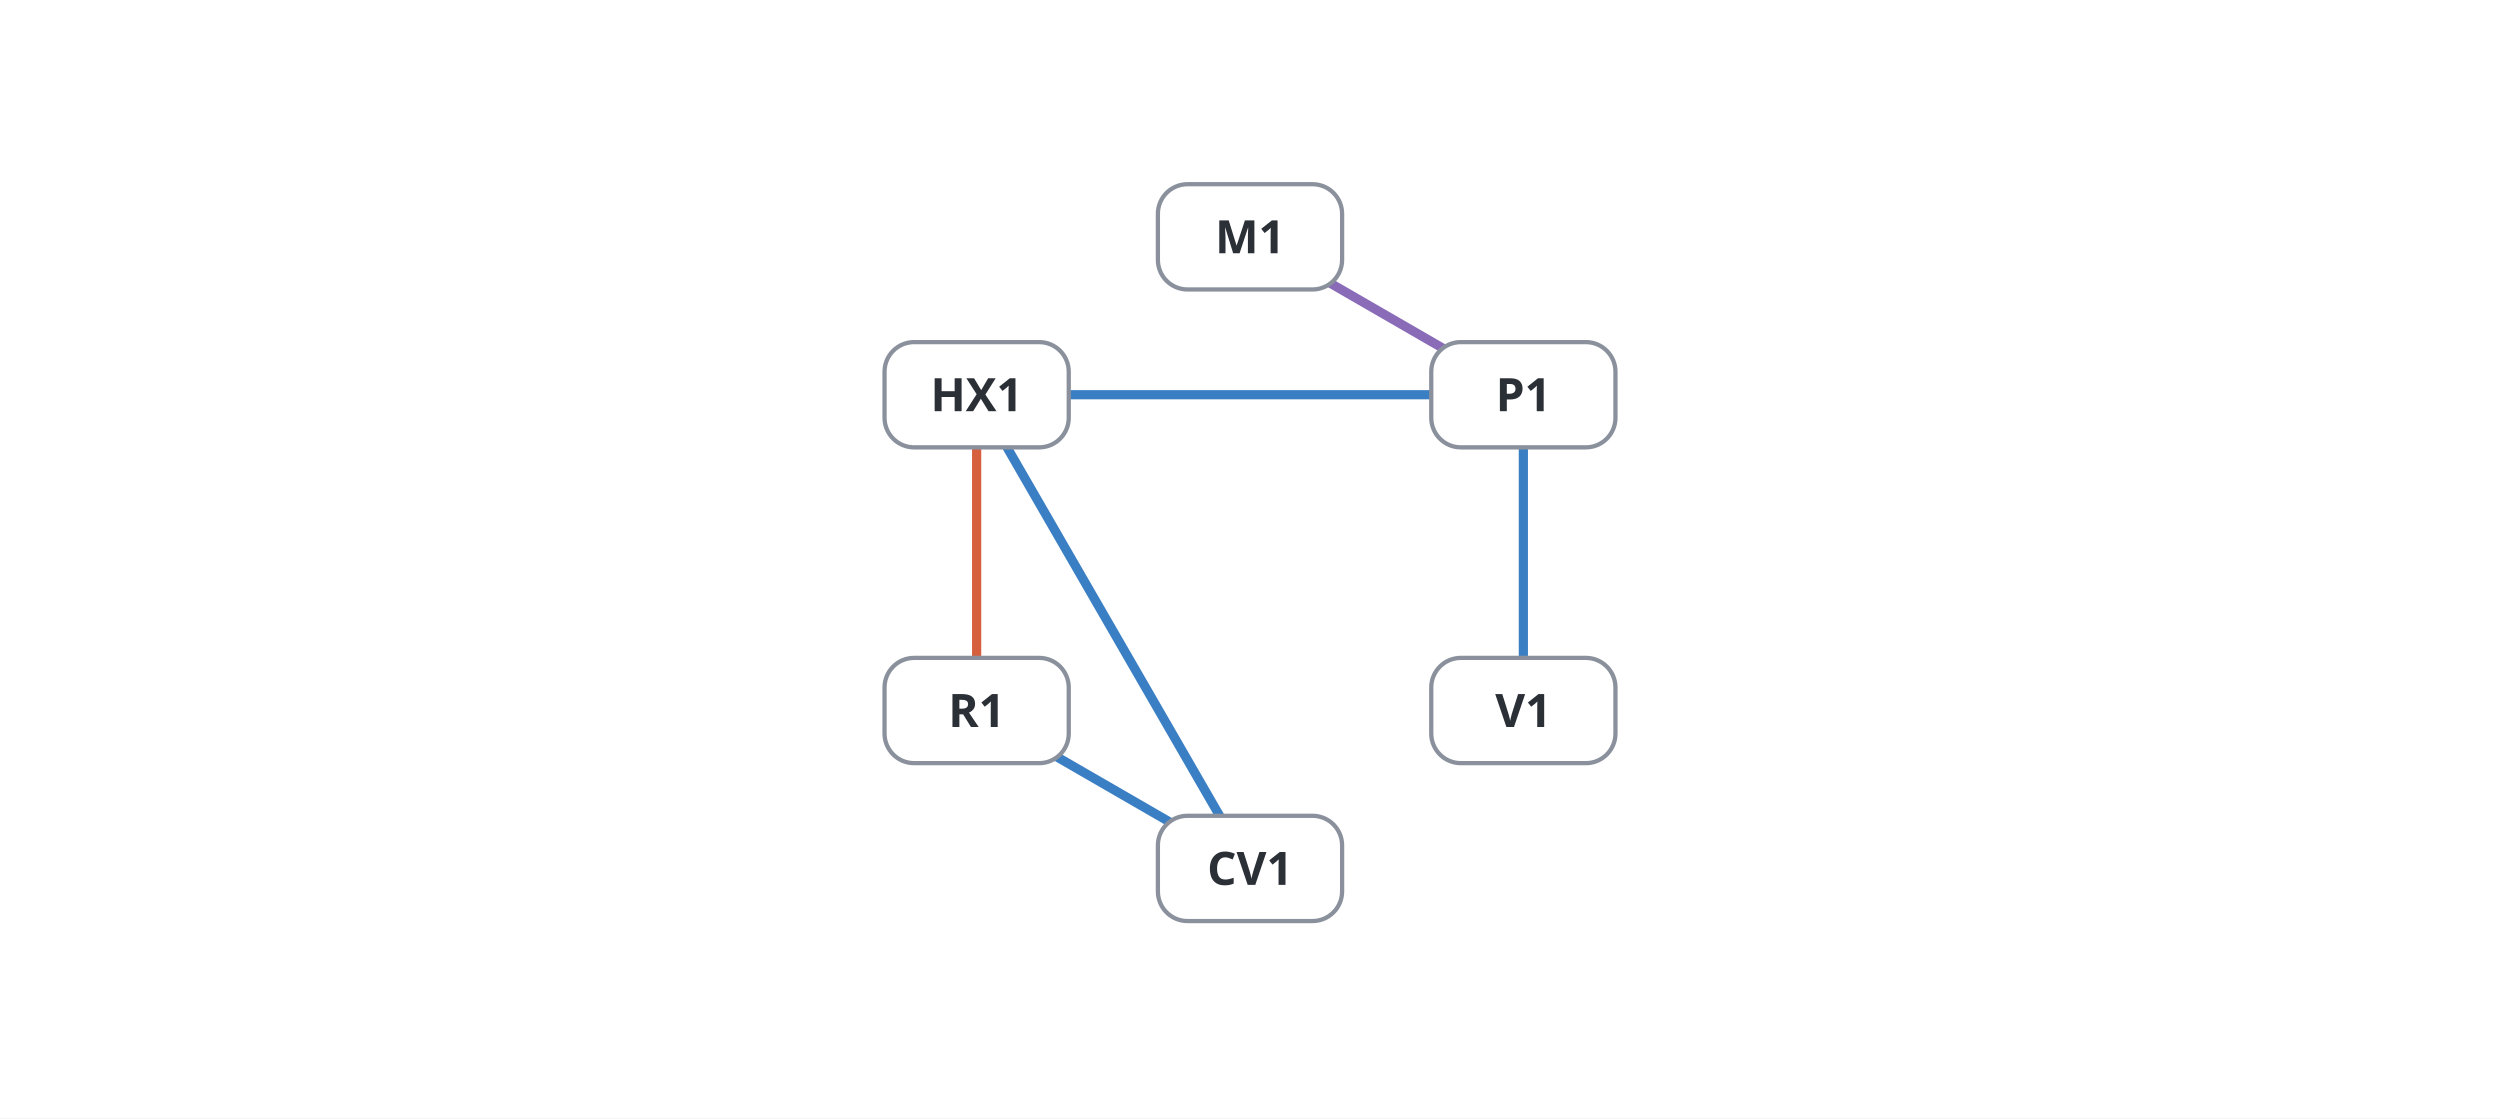
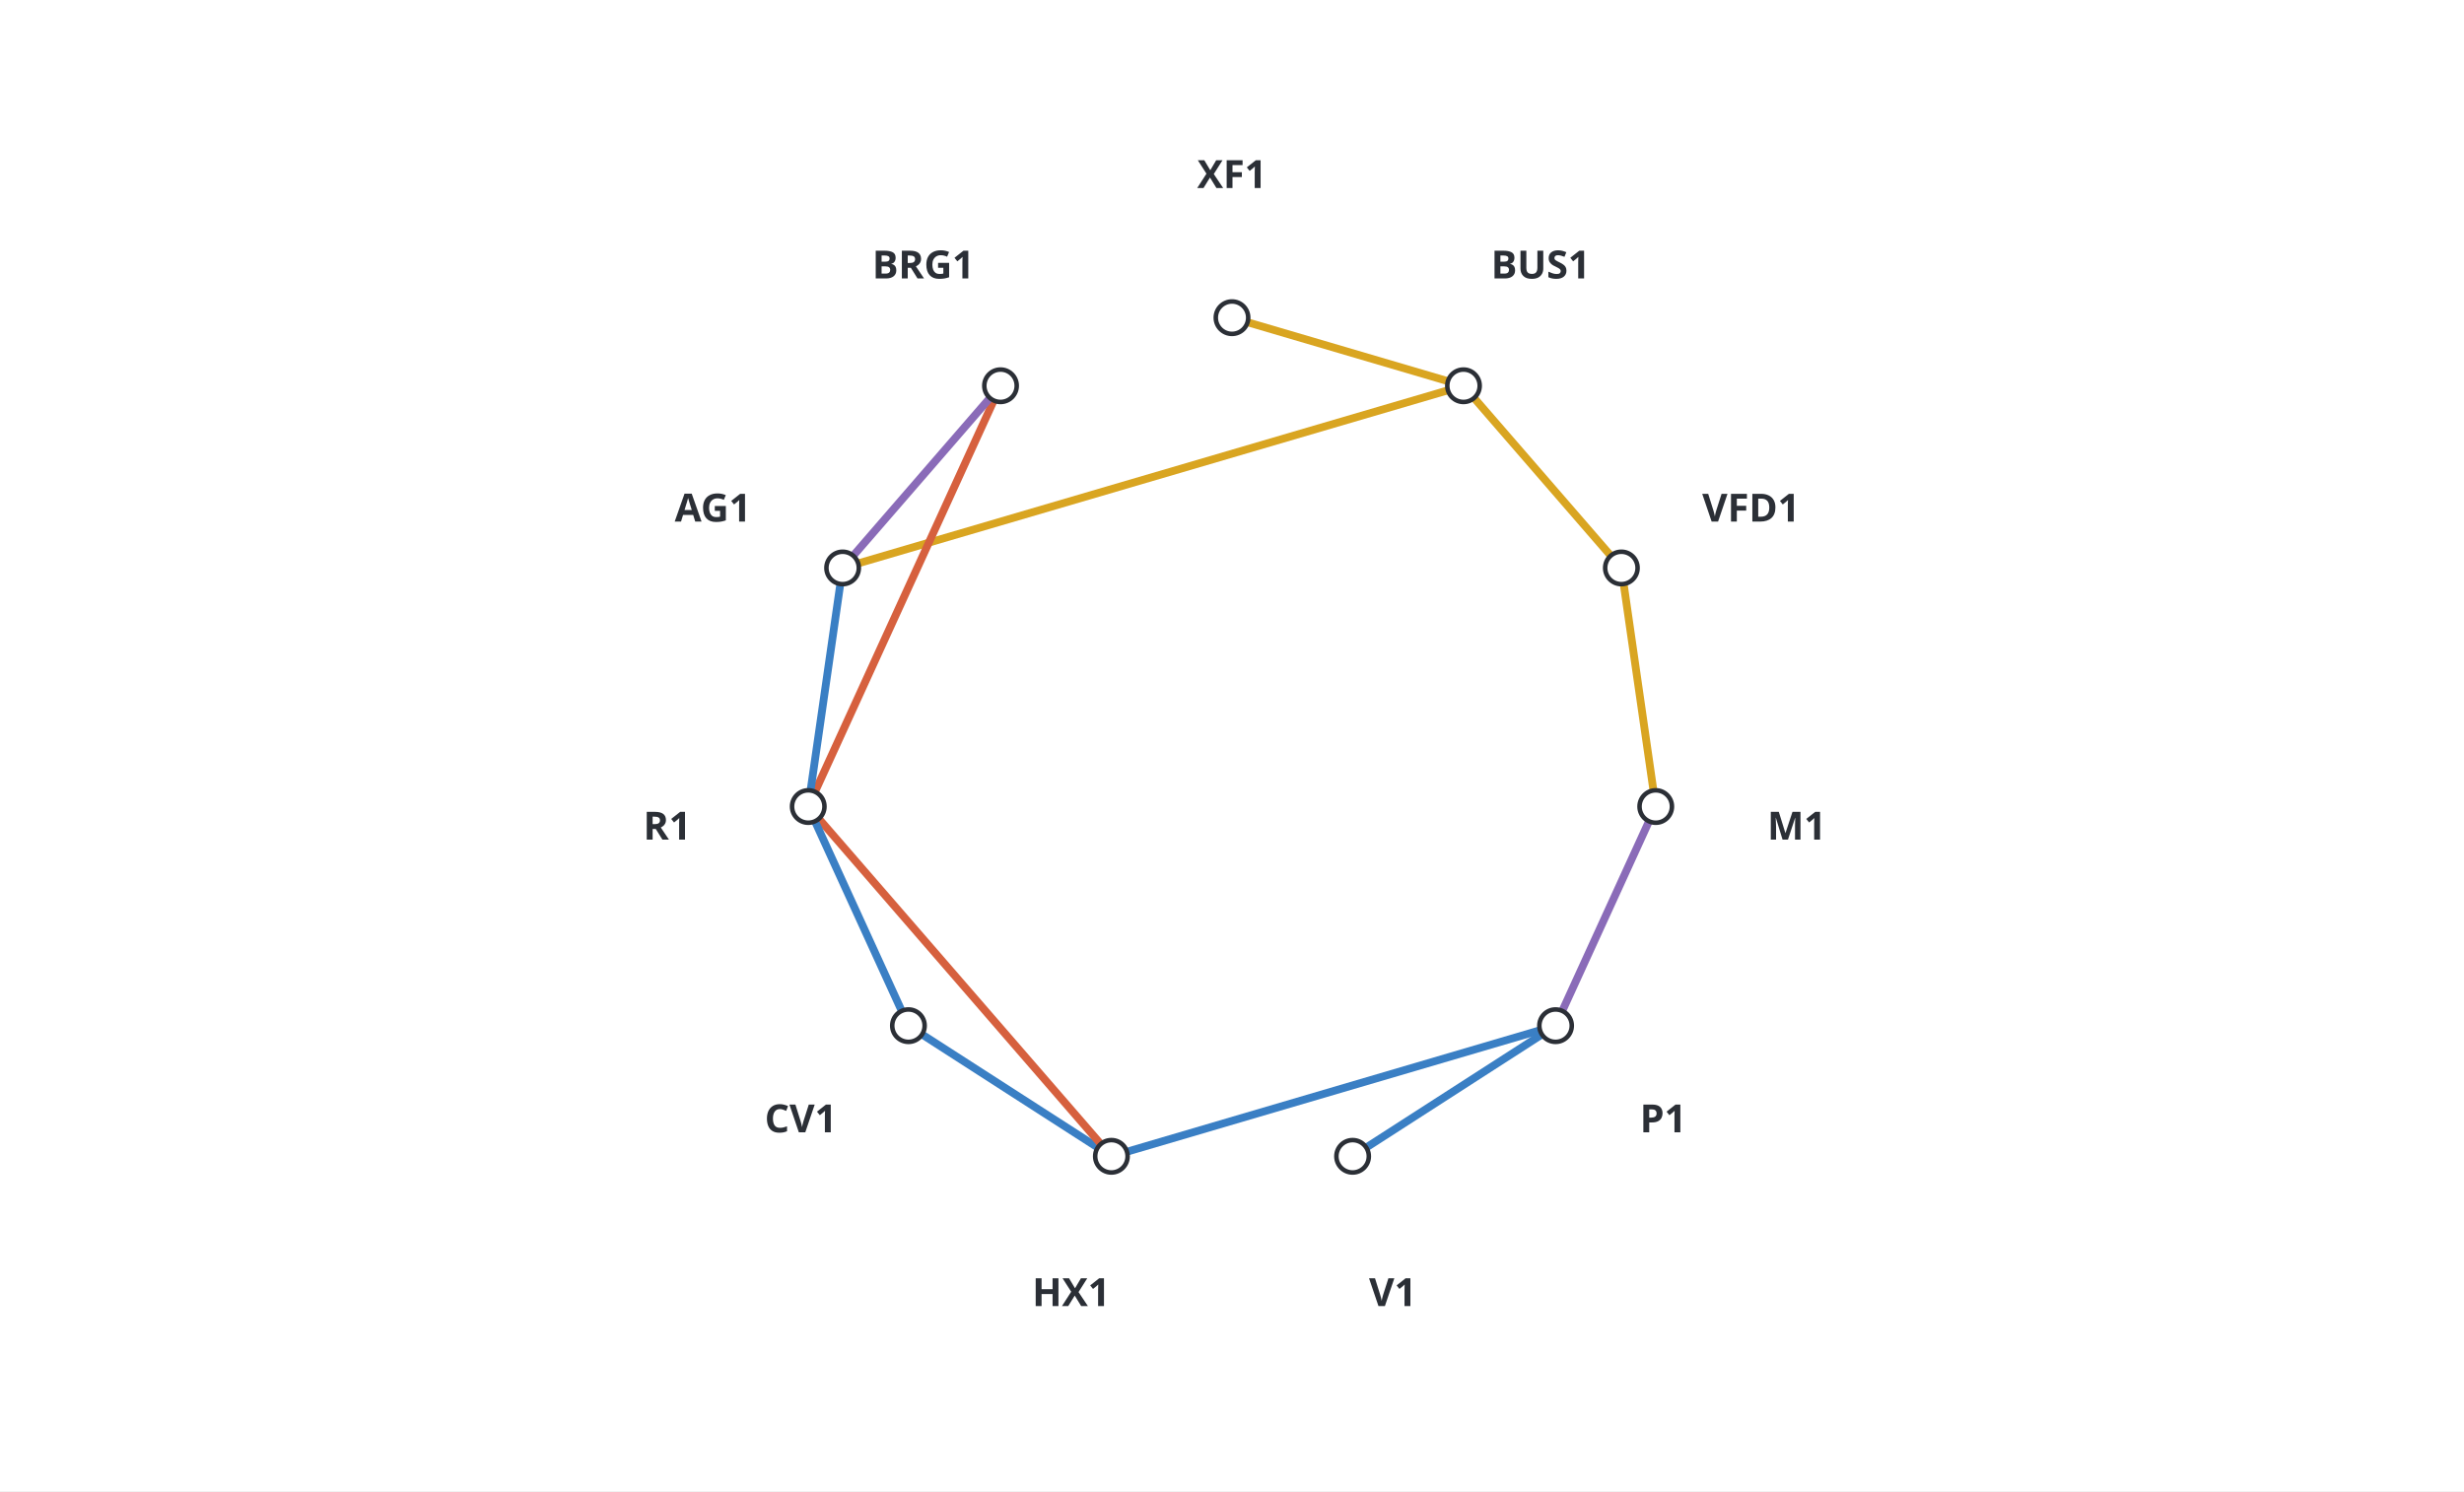
- <svg xmlns="http://www.w3.org/2000/svg" width="760" height="340" viewBox="0 0 760 340">
-   <rect width="760" height="340" fill="#ffffff" />
-   <line x1="380.0" y1="72.0" x2="463.1" y2="120.0" stroke="#8a6bb8" stroke-width="2.8" stroke-linecap="round" />
-   <line x1="463.1" y1="120.0" x2="463.1" y2="216.0" stroke="#3a7fc4" stroke-width="2.8" stroke-linecap="round" />
-   <line x1="463.1" y1="120.0" x2="296.9" y2="120.0" stroke="#3a7fc4" stroke-width="2.8" stroke-linecap="round" />
-   <line x1="296.9" y1="120.0" x2="380.0" y2="264.0" stroke="#3a7fc4" stroke-width="2.8" stroke-linecap="round" />
-   <line x1="296.9" y1="120.0" x2="296.9" y2="216.0" stroke="#d6603e" stroke-width="2.8" stroke-linecap="round" />
-   <line x1="380.0" y1="264.0" x2="296.9" y2="216.0" stroke="#3a7fc4" stroke-width="2.8" stroke-linecap="round" />
-   <rect x="352.0" y="56.0" width="56" height="32" rx="9" fill="#ffffff" stroke="#8a919c" stroke-width="1.3" />
-   <text x="380.0" y="77.0" text-anchor="middle" fill="#2b2f36" font-family="Source Sans Pro, sans-serif" font-size="14" font-weight="600">M1</text>
-   <rect x="435.1" y="104.0" width="56" height="32" rx="9" fill="#ffffff" stroke="#8a919c" stroke-width="1.3" />
-   <text x="463.1" y="125.0" text-anchor="middle" fill="#2b2f36" font-family="Source Sans Pro, sans-serif" font-size="14" font-weight="600">P1</text>
-   <rect x="435.1" y="200.0" width="56" height="32" rx="9" fill="#ffffff" stroke="#8a919c" stroke-width="1.3" />
-   <text x="463.1" y="221.0" text-anchor="middle" fill="#2b2f36" font-family="Source Sans Pro, sans-serif" font-size="14" font-weight="600">V1</text>
-   <rect x="352.0" y="248.0" width="56" height="32" rx="9" fill="#ffffff" stroke="#8a919c" stroke-width="1.3" />
-   <text x="380.0" y="269.0" text-anchor="middle" fill="#2b2f36" font-family="Source Sans Pro, sans-serif" font-size="14" font-weight="600">CV1</text>
-   <rect x="268.9" y="200.0" width="56" height="32" rx="9" fill="#ffffff" stroke="#8a919c" stroke-width="1.3" />
-   <text x="296.9" y="221.0" text-anchor="middle" fill="#2b2f36" font-family="Source Sans Pro, sans-serif" font-size="14" font-weight="600">R1</text>
-   <rect x="268.9" y="104.0" width="56" height="32" rx="9" fill="#ffffff" stroke="#8a919c" stroke-width="1.3" />
-   <text x="296.9" y="125.0" text-anchor="middle" fill="#2b2f36" font-family="Source Sans Pro, sans-serif" font-size="14" font-weight="600">HX1</text>
+ <svg xmlns="http://www.w3.org/2000/svg" width="760" height="460" viewBox="0 0 760 460">
+   <rect width="760" height="460" fill="#ffffff" />
+   <line x1="380.0" y1="98.0" x2="451.4" y2="119.0" stroke="#d9a521" stroke-width="2.4" stroke-linecap="round" />
+   <line x1="451.4" y1="119.0" x2="500.1" y2="175.2" stroke="#d9a521" stroke-width="2.4" stroke-linecap="round" />
+   <line x1="500.1" y1="175.2" x2="510.7" y2="248.8" stroke="#d9a521" stroke-width="2.4" stroke-linecap="round" />
+   <line x1="451.4" y1="119.0" x2="259.9" y2="175.2" stroke="#d9a521" stroke-width="2.4" stroke-linecap="round" />
+   <line x1="510.7" y1="248.8" x2="479.8" y2="316.4" stroke="#8a6bb8" stroke-width="2.4" stroke-linecap="round" />
+   <line x1="479.8" y1="316.4" x2="417.2" y2="356.7" stroke="#3a7fc4" stroke-width="2.4" stroke-linecap="round" />
+   <line x1="479.8" y1="316.4" x2="342.8" y2="356.7" stroke="#3a7fc4" stroke-width="2.4" stroke-linecap="round" />
+   <line x1="342.8" y1="356.7" x2="280.2" y2="316.4" stroke="#3a7fc4" stroke-width="2.4" stroke-linecap="round" />
+   <line x1="342.8" y1="356.7" x2="249.3" y2="248.8" stroke="#d6603e" stroke-width="2.4" stroke-linecap="round" />
+   <line x1="280.2" y1="316.4" x2="249.3" y2="248.8" stroke="#3a7fc4" stroke-width="2.4" stroke-linecap="round" />
+   <line x1="249.3" y1="248.8" x2="308.6" y2="119.0" stroke="#d6603e" stroke-width="2.4" stroke-linecap="round" />
+   <line x1="249.3" y1="248.8" x2="259.9" y2="175.2" stroke="#3a7fc4" stroke-width="2.4" stroke-linecap="round" />
+   <line x1="259.9" y1="175.2" x2="308.6" y2="119.0" stroke="#8a6bb8" stroke-width="2.4" stroke-linecap="round" />
+   <circle cx="380.0" cy="98.0" r="5" fill="#ffffff" stroke="#2b2f36" stroke-width="1.4" />
+   <text x="380.0" y="58.0" text-anchor="middle" fill="#2b2f36" font-family="Source Sans Pro, sans-serif" font-size="12" font-weight="600">XF1</text>
+   <circle cx="451.4" cy="119.0" r="5" fill="#ffffff" stroke="#2b2f36" stroke-width="1.4" />
+   <text x="475.2" y="85.9" text-anchor="middle" fill="#2b2f36" font-family="Source Sans Pro, sans-serif" font-size="12" font-weight="600">BUS1</text>
+   <circle cx="500.1" cy="175.2" r="5" fill="#ffffff" stroke="#2b2f36" stroke-width="1.4" />
+   <text x="540.1" y="160.9" text-anchor="middle" fill="#2b2f36" font-family="Source Sans Pro, sans-serif" font-size="12" font-weight="600">VFD1</text>
+   <circle cx="510.7" cy="248.8" r="5" fill="#ffffff" stroke="#2b2f36" stroke-width="1.4" />
+   <text x="554.2" y="259.0" text-anchor="middle" fill="#2b2f36" font-family="Source Sans Pro, sans-serif" font-size="12" font-weight="600">M1</text>
+   <circle cx="479.8" cy="316.4" r="5" fill="#ffffff" stroke="#2b2f36" stroke-width="1.4" />
+   <text x="513.0" y="349.3" text-anchor="middle" fill="#2b2f36" font-family="Source Sans Pro, sans-serif" font-size="12" font-weight="600">P1</text>
+   <circle cx="417.2" cy="356.7" r="5" fill="#ffffff" stroke="#2b2f36" stroke-width="1.4" />
+   <text x="429.6" y="402.9" text-anchor="middle" fill="#2b2f36" font-family="Source Sans Pro, sans-serif" font-size="12" font-weight="600">V1</text>
+   <circle cx="342.8" cy="356.7" r="5" fill="#ffffff" stroke="#2b2f36" stroke-width="1.4" />
+   <text x="330.4" y="402.9" text-anchor="middle" fill="#2b2f36" font-family="Source Sans Pro, sans-serif" font-size="12" font-weight="600">HX1</text>
+   <circle cx="280.2" cy="316.4" r="5" fill="#ffffff" stroke="#2b2f36" stroke-width="1.4" />
+   <text x="247.0" y="349.3" text-anchor="middle" fill="#2b2f36" font-family="Source Sans Pro, sans-serif" font-size="12" font-weight="600">CV1</text>
+   <circle cx="249.3" cy="248.8" r="5" fill="#ffffff" stroke="#2b2f36" stroke-width="1.4" />
+   <text x="205.8" y="259.0" text-anchor="middle" fill="#2b2f36" font-family="Source Sans Pro, sans-serif" font-size="12" font-weight="600">R1</text>
+   <circle cx="259.9" cy="175.2" r="5" fill="#ffffff" stroke="#2b2f36" stroke-width="1.4" />
+   <text x="219.9" y="160.9" text-anchor="middle" fill="#2b2f36" font-family="Source Sans Pro, sans-serif" font-size="12" font-weight="600">AG1</text>
+   <circle cx="308.6" cy="119.0" r="5" fill="#ffffff" stroke="#2b2f36" stroke-width="1.4" />
+   <text x="284.8" y="85.9" text-anchor="middle" fill="#2b2f36" font-family="Source Sans Pro, sans-serif" font-size="12" font-weight="600">BRG1</text>
</svg>
